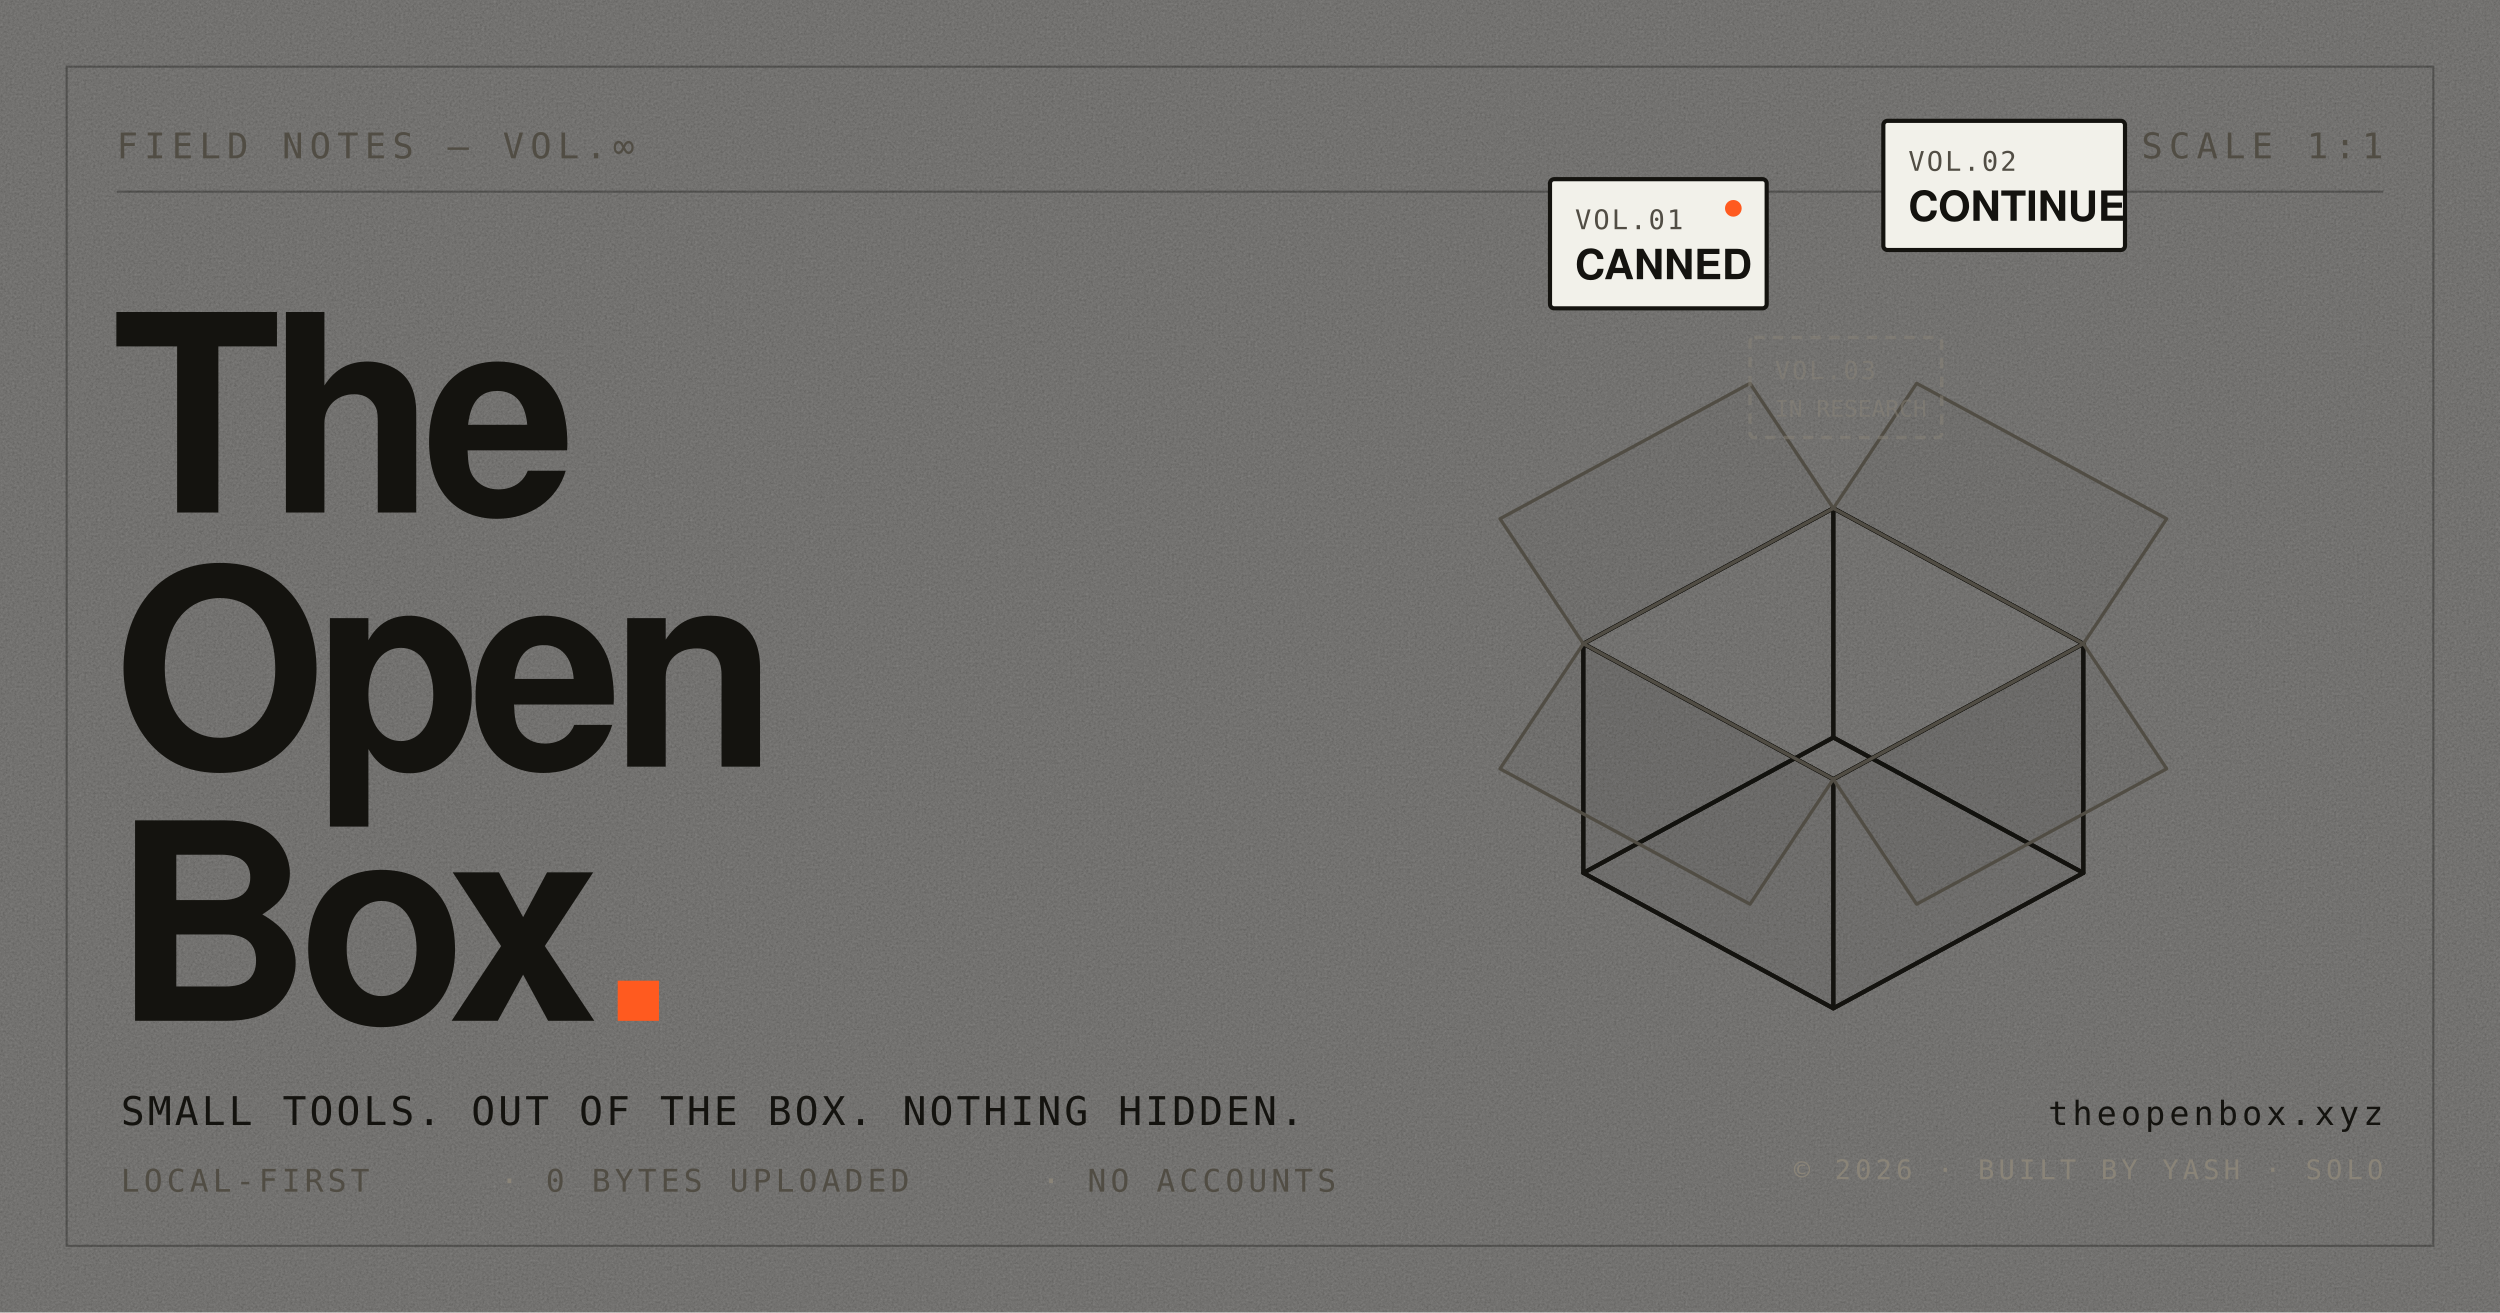
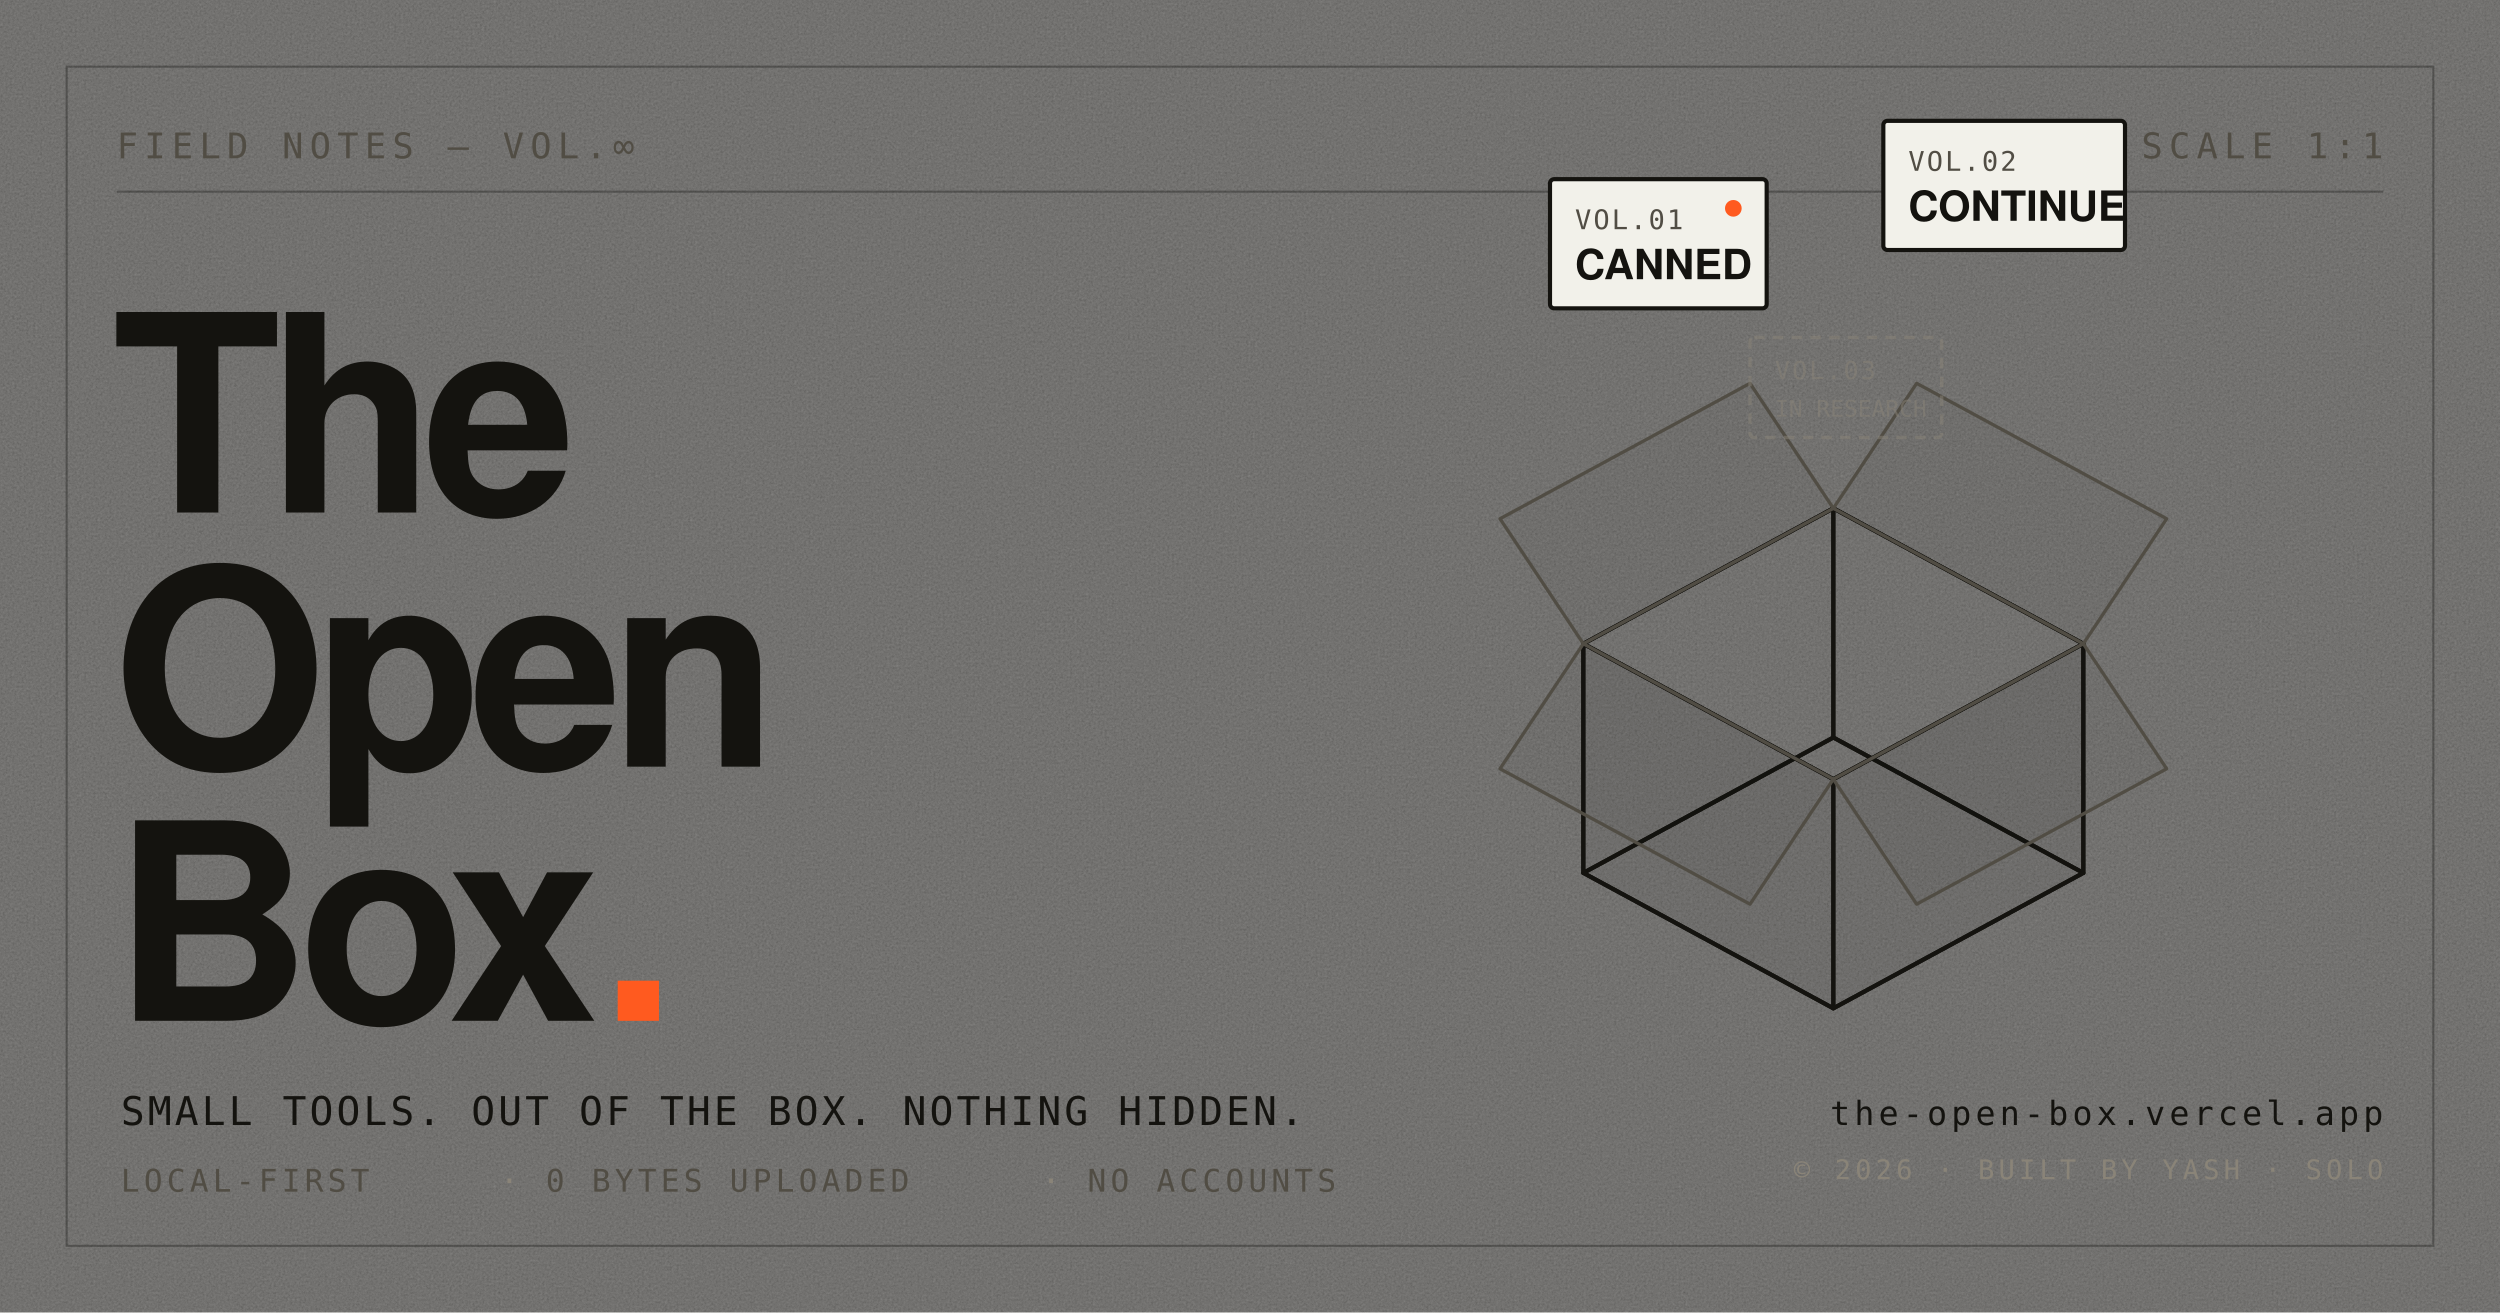
<svg xmlns="http://www.w3.org/2000/svg" width="1200" height="630" viewBox="0 0 1200 630" font-family="'Space Grotesk','Segoe UI',Helvetica,Arial,sans-serif">
  <defs>
    <filter id="grain">
      <feTurbulence type="fractalNoise" baseFrequency="0.9" numOctaves="2" stitchTiles="stitch" />
      <feColorMatrix type="saturate" values="0" />
      <feComponentTransfer>
        <feFuncA type="linear" slope="0.05" />
      </feComponentTransfer>
      <feComposite operator="over" in2="SourceGraphic" />
    </filter>
    <style>
      .ink { fill: #14130f; }
      .mut { fill: #514d44; }
      .fai { fill: #8a8478; }
      .acc { fill: #ff5a1f; }
      .mono { font-family: 'JetBrains Mono','Consolas',ui-monospace,monospace; }
      .edge { fill: none; stroke: #14130f; stroke-width: 2; stroke-linejoin: round; }
      .edgef { fill: rgba(20,19,15,0.04); stroke: #14130f; stroke-width: 2; stroke-linejoin: round; }
      .flap { fill: rgba(20,19,15,0.03); stroke: #514d44; stroke-width: 1.6; stroke-linejoin: round; }
      .hair { stroke: rgba(20,19,15,0.34); stroke-width: 1; }
    </style>
  </defs>
  <rect width="1200" height="630" fill="#f2f1ea" />
  <rect width="1200" height="630" filter="url(#grain)" opacity="0.6" />
  <rect x="32" y="32" width="1136" height="566" fill="none" class="hair" />
  <text x="56" y="76" class="mono" font-size="17" letter-spacing="3" fill="#514d44">FIELD NOTES — VOL.∞</text>
  <text x="1144" y="76" text-anchor="end" class="mono" font-size="17" letter-spacing="3" fill="#514d44">⌀ SCALE 1:1</text>
  <line x1="56" y1="92" x2="1144" y2="92" class="hair" />
  <text x="54" y="246" font-size="132" font-weight="600" letter-spacing="-6" fill="#14130f">The</text>
  <text x="54" y="368" font-size="132" font-weight="600" letter-spacing="-6" fill="#14130f">Open</text>
  <text x="54" y="490" font-size="132" font-weight="600" letter-spacing="-6" fill="#14130f">Box<tspan fill="#ff5a1f">.</tspan>
  </text>
  <text x="58" y="540" class="mono" font-size="19" letter-spacing="1.5" fill="#14130f">SMALL TOOLS. OUT OF THE BOX. NOTHING HIDDEN.</text>
  <g class="mono" font-size="15" letter-spacing="2" fill="#514d44">
    <text x="58" y="572">LOCAL-FIRST</text>
    <text x="240" y="572" fill="#8a8478">·</text>
    <text x="262" y="572">0 BYTES UPLOADED</text>
    <text x="500" y="572" fill="#8a8478">·</text>
    <text x="522" y="572">NO ACCOUNTS</text>
  </g>
  <g transform="translate(20,-6)">
    <path class="edge" stroke="rgba(20,19,15,0.28)" d="M860 250 L980 315 L980 425 L860 360 Z" />
    <path class="edge" stroke="rgba(20,19,15,0.28)" d="M860 250 L740 315 L740 425 L860 360 Z" />
    <path class="edge" stroke="rgba(20,19,15,0.4)" d="M860 360 L980 425 L860 490 L740 425 Z" />
    <path class="edgef" d="M740 315 L860 380 L860 490 L740 425 Z" />
    <path class="edgef" d="M860 380 L980 315 L980 425 L860 490 Z" />
    <path class="edge" d="M860 250 L980 315 L860 380 L740 315 Z" />
    <path class="flap" d="M860 250 L820 190 L700 255 L740 315 Z" />
    <path class="flap" d="M860 250 L900 190 L1020 255 L980 315 Z" />
    <path class="flap" d="M740 315 L700 375 L820 440 L860 380 Z" />
    <path class="flap" d="M860 380 L900 440 L1020 375 L980 315 Z" />
    <g>
      <rect x="724" y="92" width="104" height="62" rx="2" fill="#f2f1ea" stroke="#14130f" stroke-width="2" />
      <text x="736" y="116" class="mono" font-size="13" letter-spacing="1" fill="#514d44">VOL.01</text>
      <text x="736" y="140" font-size="20" font-weight="600" fill="#14130f">CANNED</text>
      <circle cx="812" cy="106" r="4" fill="#ff5a1f" />
    </g>
    <g>
      <rect x="884" y="64" width="116" height="62" rx="2" fill="#f2f1ea" stroke="#14130f" stroke-width="2" />
      <text x="896" y="88" class="mono" font-size="13" letter-spacing="1" fill="#514d44">VOL.02</text>
      <text x="896" y="112" font-size="20" font-weight="600" fill="#14130f">CONTINUE</text>
    </g>
    <g opacity="0.5">
      <rect x="820" y="168" width="92" height="48" rx="2" fill="none" stroke="#8a8478" stroke-width="1.6" stroke-dasharray="5 4" />
      <text x="832" y="188" class="mono" font-size="12" letter-spacing="1" fill="#8a8478">VOL.03</text>
      <text x="832" y="206" font-size="11" class="mono" fill="#8a8478">IN RESEARCH</text>
    </g>
  </g>
  <line x1="56" y1="560" x2="56" y2="560" class="hair" />
-   <text x="1144" y="540" text-anchor="end" class="mono" font-size="16" letter-spacing="2" fill="#14130f">theopenbox.xyz</text>
+   <text x="1144" y="540" text-anchor="end" class="mono" font-size="16" letter-spacing="2" fill="#14130f">the-open-box.vercel.app</text>
  <text x="1144" y="566" text-anchor="end" class="mono" font-size="13" letter-spacing="2" fill="#8a8478">© 2026 · BUILT BY YASH · SOLO</text>
</svg>
